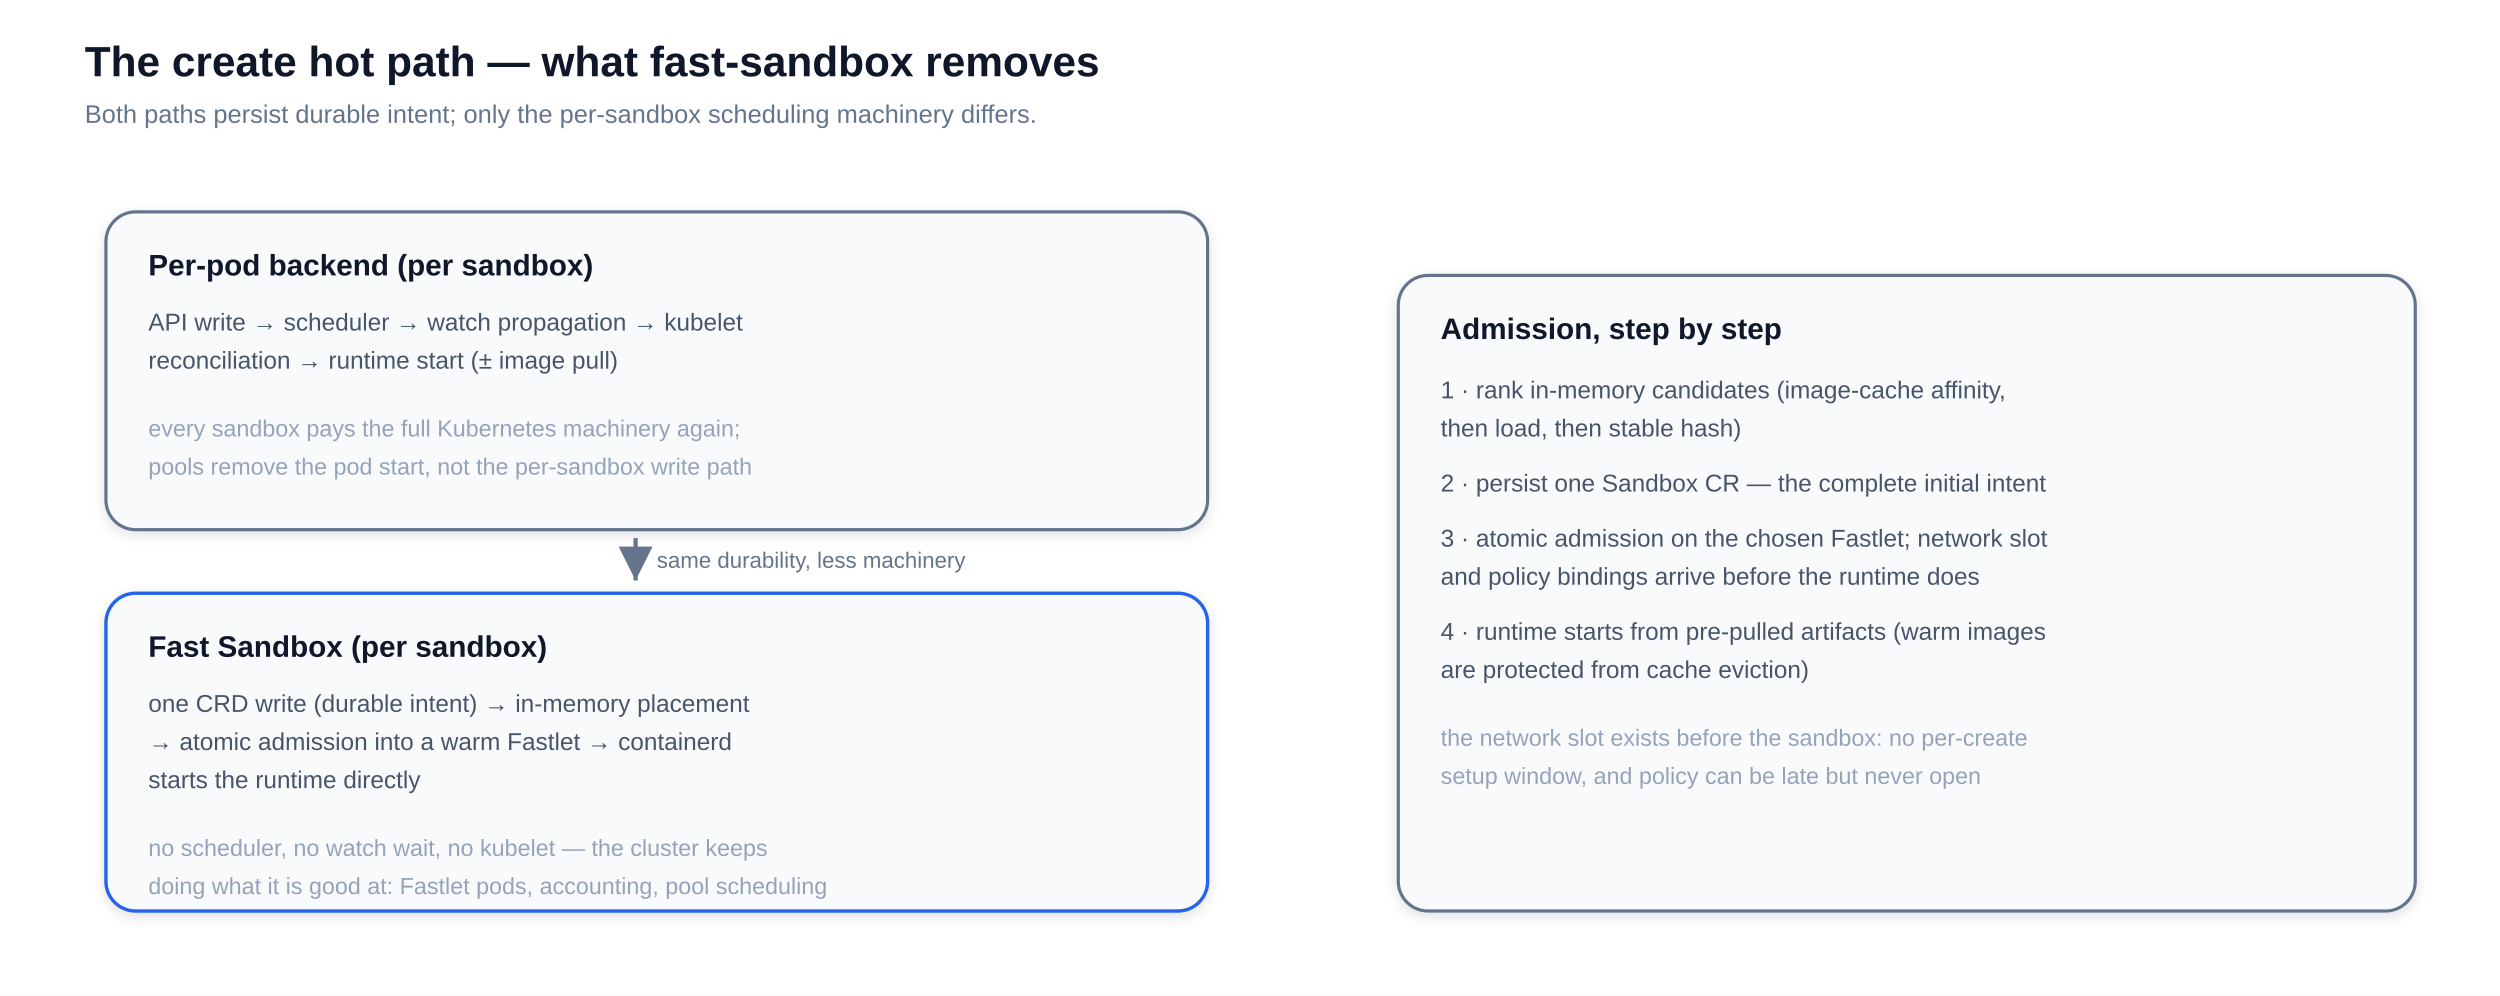
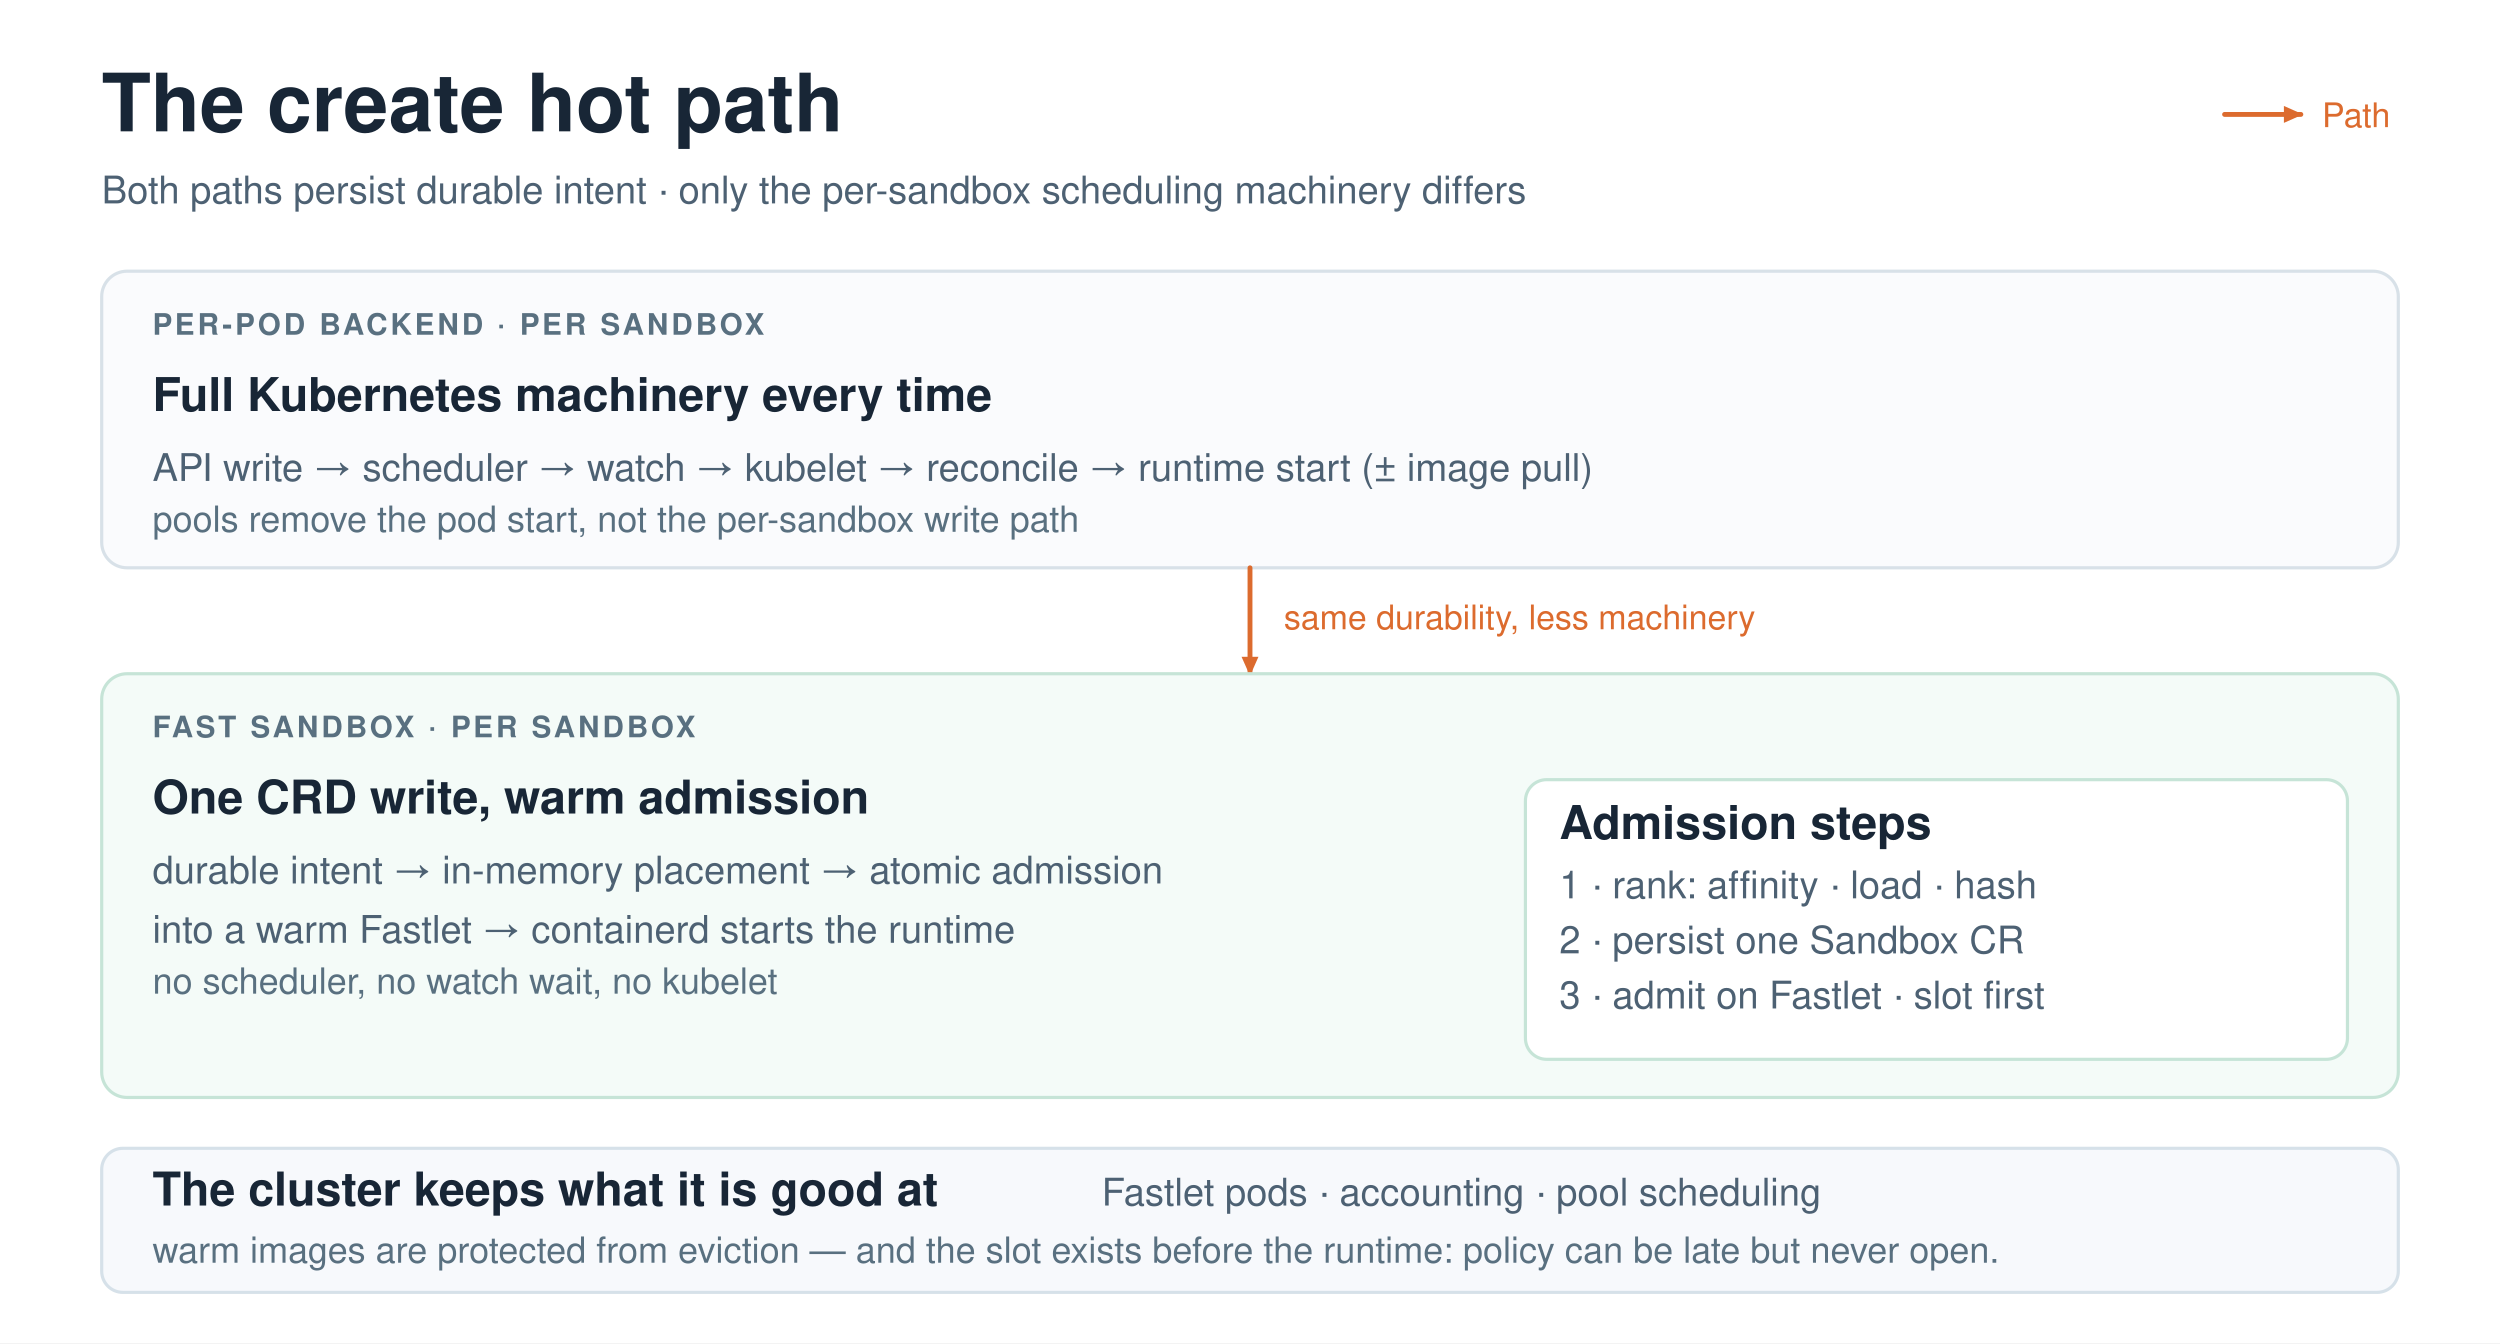
- <svg xmlns="http://www.w3.org/2000/svg" width="1180" height="470" viewBox="0 0 1180 470" font-family="-apple-system,'Helvetica Neue',Arial,sans-serif">
+ <svg xmlns="http://www.w3.org/2000/svg" width="1180" height="634" viewBox="0 0 1180 634" role="img" aria-labelledby="title desc">
  <defs>
-     <marker id="mB" markerWidth="10" markerHeight="10" refX="8" refY="4" orient="auto">
-       <path d="M0,0 L8,4 L0,8 Z" fill="#2563eb" />
+     <marker id="control" markerWidth="9" markerHeight="8" refX="8" refY="4" orient="auto" markerUnits="userSpaceOnUse">
+       <path d="M0 0L9 4L0 8Z" fill="#dc6b2e" />
    </marker>
-     <marker id="mG" markerWidth="10" markerHeight="10" refX="8" refY="4" orient="auto">
-       <path d="M0,0 L8,4 L0,8 Z" fill="#64748b" />
-     </marker>
-     <filter id="sh" x="-20%" y="-20%" width="140%" height="140%">
-       <feDropShadow dx="0" dy="2" stdDeviation="3" flood-color="#0f172a" flood-opacity="0.12" />
-     </filter>
+     <style>text{font-family:"Helvetica Neue",Helvetica,Arial,sans-serif;fill:#182636} .section{font-size:14px;font-weight:700;letter-spacing:1.4px;fill:#597080} .label{font-size:17px;fill:#597080} .body{font-size:18px;fill:#4d6173} .heading{font-size:22px;font-weight:600} .edge{font-size:16px;font-weight:500} </style>
  </defs>
-   <rect width="1180" height="470" fill="#ffffff" />
-   <text x="40" y="36" font-size="20" font-weight="700" fill="#0f172a">The create hot path — what fast-sandbox removes</text>
-   <text x="40" y="58" font-size="12" fill="#64748b">Both paths persist durable intent; only the per-sandbox scheduling machinery differs.</text>
-   <rect x="50" y="100" width="520" height="150" rx="14" fill="#f8fafc" stroke="#64748b" stroke-width="1.5" filter="url(#sh)" />
-   <text x="70" y="130" font-size="14" font-weight="700" fill="#0f172a">Per-pod backend (per sandbox)</text>
-   <text x="70" y="156" font-size="11.5" fill="#475569">API write → scheduler → watch propagation → kubelet</text>
-   <text x="70" y="174" font-size="11.5" fill=" #475569">reconciliation → runtime start (± image pull)</text>
-   <text x="70" y="206" font-size="11" fill="#94a3b8">every sandbox pays the full Kubernetes machinery again;</text>
-   <text x="70" y="224" font-size="11" fill="#94a3b8">pools remove the pod start, not the per-sandbox write path</text>
-   <rect x="50" y="280" width="520" height="150" rx="14" fill="#f8fafc" stroke="#2563eb" stroke-width="1.6" filter="url(#sh)" />
-   <text x="70" y="310" font-size="14" font-weight="700" fill="#0f172a">Fast Sandbox (per sandbox)</text>
-   <text x="70" y="336" font-size="11.5" fill="#475569">one CRD write (durable intent) → in-memory placement</text>
-   <text x="70" y="354" font-size="11.5" fill="#475569">→ atomic admission into a warm Fastlet → containerd</text>
-   <text x="70" y="372" font-size="11.5" fill="#475569">starts the runtime directly</text>
-   <text x="70" y="404" font-size="11" fill="#94a3b8">no scheduler, no watch wait, no kubelet — the cluster keeps</text>
-   <text x="70" y="422" font-size="11" fill="#94a3b8">doing what it is good at: Fastlet pods, accounting, pool scheduling</text>
-   <rect x="660" y="130" width="480" height="300" rx="14" fill="#f8fafc" stroke="#64748b" stroke-width="1.5" filter="url(#sh)" />
-   <text x="680" y="160" font-size="14" font-weight="700" fill="#0f172a">Admission, step by step</text>
-   <text x="680" y="188" font-size="11.5" fill="#475569">1 · rank in-memory candidates (image-cache affinity,</text>
-   <text x="680" y="206" font-size="11.5" fill="#475569">    then load, then stable hash)</text>
-   <text x="680" y="232" font-size="11.5" fill="#475569">2 · persist one Sandbox CR — the complete initial intent</text>
-   <text x="680" y="258" font-size="11.5" fill="#475569">3 · atomic admission on the chosen Fastlet; network slot</text>
-   <text x="680" y="276" font-size="11.5" fill="#475569">    and policy bindings arrive before the runtime does</text>
-   <text x="680" y="302" font-size="11.5" fill="#475569">4 · runtime starts from pre-pulled artifacts (warm images</text>
-   <text x="680" y="320" font-size="11.5" fill="#475569">    are protected from cache eviction)</text>
-   <text x="680" y="352" font-size="11" fill="#94a3b8">the network slot exists before the sandbox: no per-create</text>
-   <text x="680" y="370" font-size="11" fill="#94a3b8">setup window, and policy can be late but never open</text>
-   <path d="M300,254 L300,274" stroke="#64748b" stroke-width="2" marker-end="url(#mG)" fill="none" />
-   <text x="310" y="268" font-size="10.5" fill="#64748b">same durability, less machinery</text>
+   <rect width="1180" height="634" fill="#ffffff" />
+   <text x="48" y="62" font-size="38" font-weight="700">The create hot path</text>
+   <text x="48" y="96" class="body">Both paths persist durable intent · only the per-sandbox scheduling machinery differs</text>
+   <path d="M1050 54h36" fill="none" stroke="#dc6b2e" stroke-width="2.3" stroke-linejoin="round" stroke-linecap="round" marker-end="url(#control)" />
+   <text x="1096" y="60" class="edge" style="fill:#dc6b2e">Path</text>
+   <rect x="48" y="128" width="1084" height="140" rx="12" fill="#fafbfd" stroke="#d8e1e8" stroke-width="1.5" />
+   <text x="72" y="158" class="section">PER-POD BACKEND · PER SANDBOX</text>
+   <text x="72" y="194" class="heading">Full Kubernetes machinery every time</text>
+   <text x="72" y="227" class="body">API write → scheduler → watch → kubelet → reconcile → runtime start (± image pull)</text>
+   <text x="72" y="251" class="label">pools remove the pod start, not the per-sandbox write path</text>
+   <path d="M590 268V318" fill="none" stroke="#dc6b2e" stroke-width="2.3" stroke-linejoin="round" stroke-linecap="round" marker-end="url(#control)" />
+   <text x="606" y="297" class="edge" style="fill:#dc6b2e">same durability, less machinery</text>
+   <rect x="48" y="318" width="1084" height="200" rx="12" fill="#f4fbf8" stroke="#c6e4d7" stroke-width="1.5" />
+   <text x="72" y="348" class="section">FAST SANDBOX · PER SANDBOX</text>
+   <text x="72" y="384" class="heading">One CRD write, warm admission</text>
+   <text x="72" y="417" class="body">durable intent → in-memory placement → atomic admission</text>
+   <text x="72" y="445" class="body">into a warm Fastlet → containerd starts the runtime</text>
+   <text x="72" y="469" class="label">no scheduler, no watch wait, no kubelet</text>
+   <rect x="720" y="368" width="388" height="132" rx="10" fill="#ffffff" stroke="#c6e4d7" stroke-width="1.5" />
+   <text x="736" y="396" class="heading">Admission steps</text>
+   <text x="736" y="424" class="body">1 · rank: affinity · load · hash</text>
+   <text x="736" y="450" class="body">2 · persist one Sandbox CR</text>
+   <text x="736" y="476" class="body">3 · admit on Fastlet · slot first</text>
+   <rect x="48" y="542" width="1084" height="68" rx="10" fill="#f7f9fc" stroke="#d6e1e9" stroke-width="1.5" />
+   <text x="72" y="569" class="heading">The cluster keeps what it is good at</text>
+   <text x="520" y="569" class="body">Fastlet pods · accounting · pool scheduling</text>
+   <text x="72" y="596" class="label">warm images are protected from eviction — and the slot exists before the runtime: policy can be late but never open.</text>
</svg>
